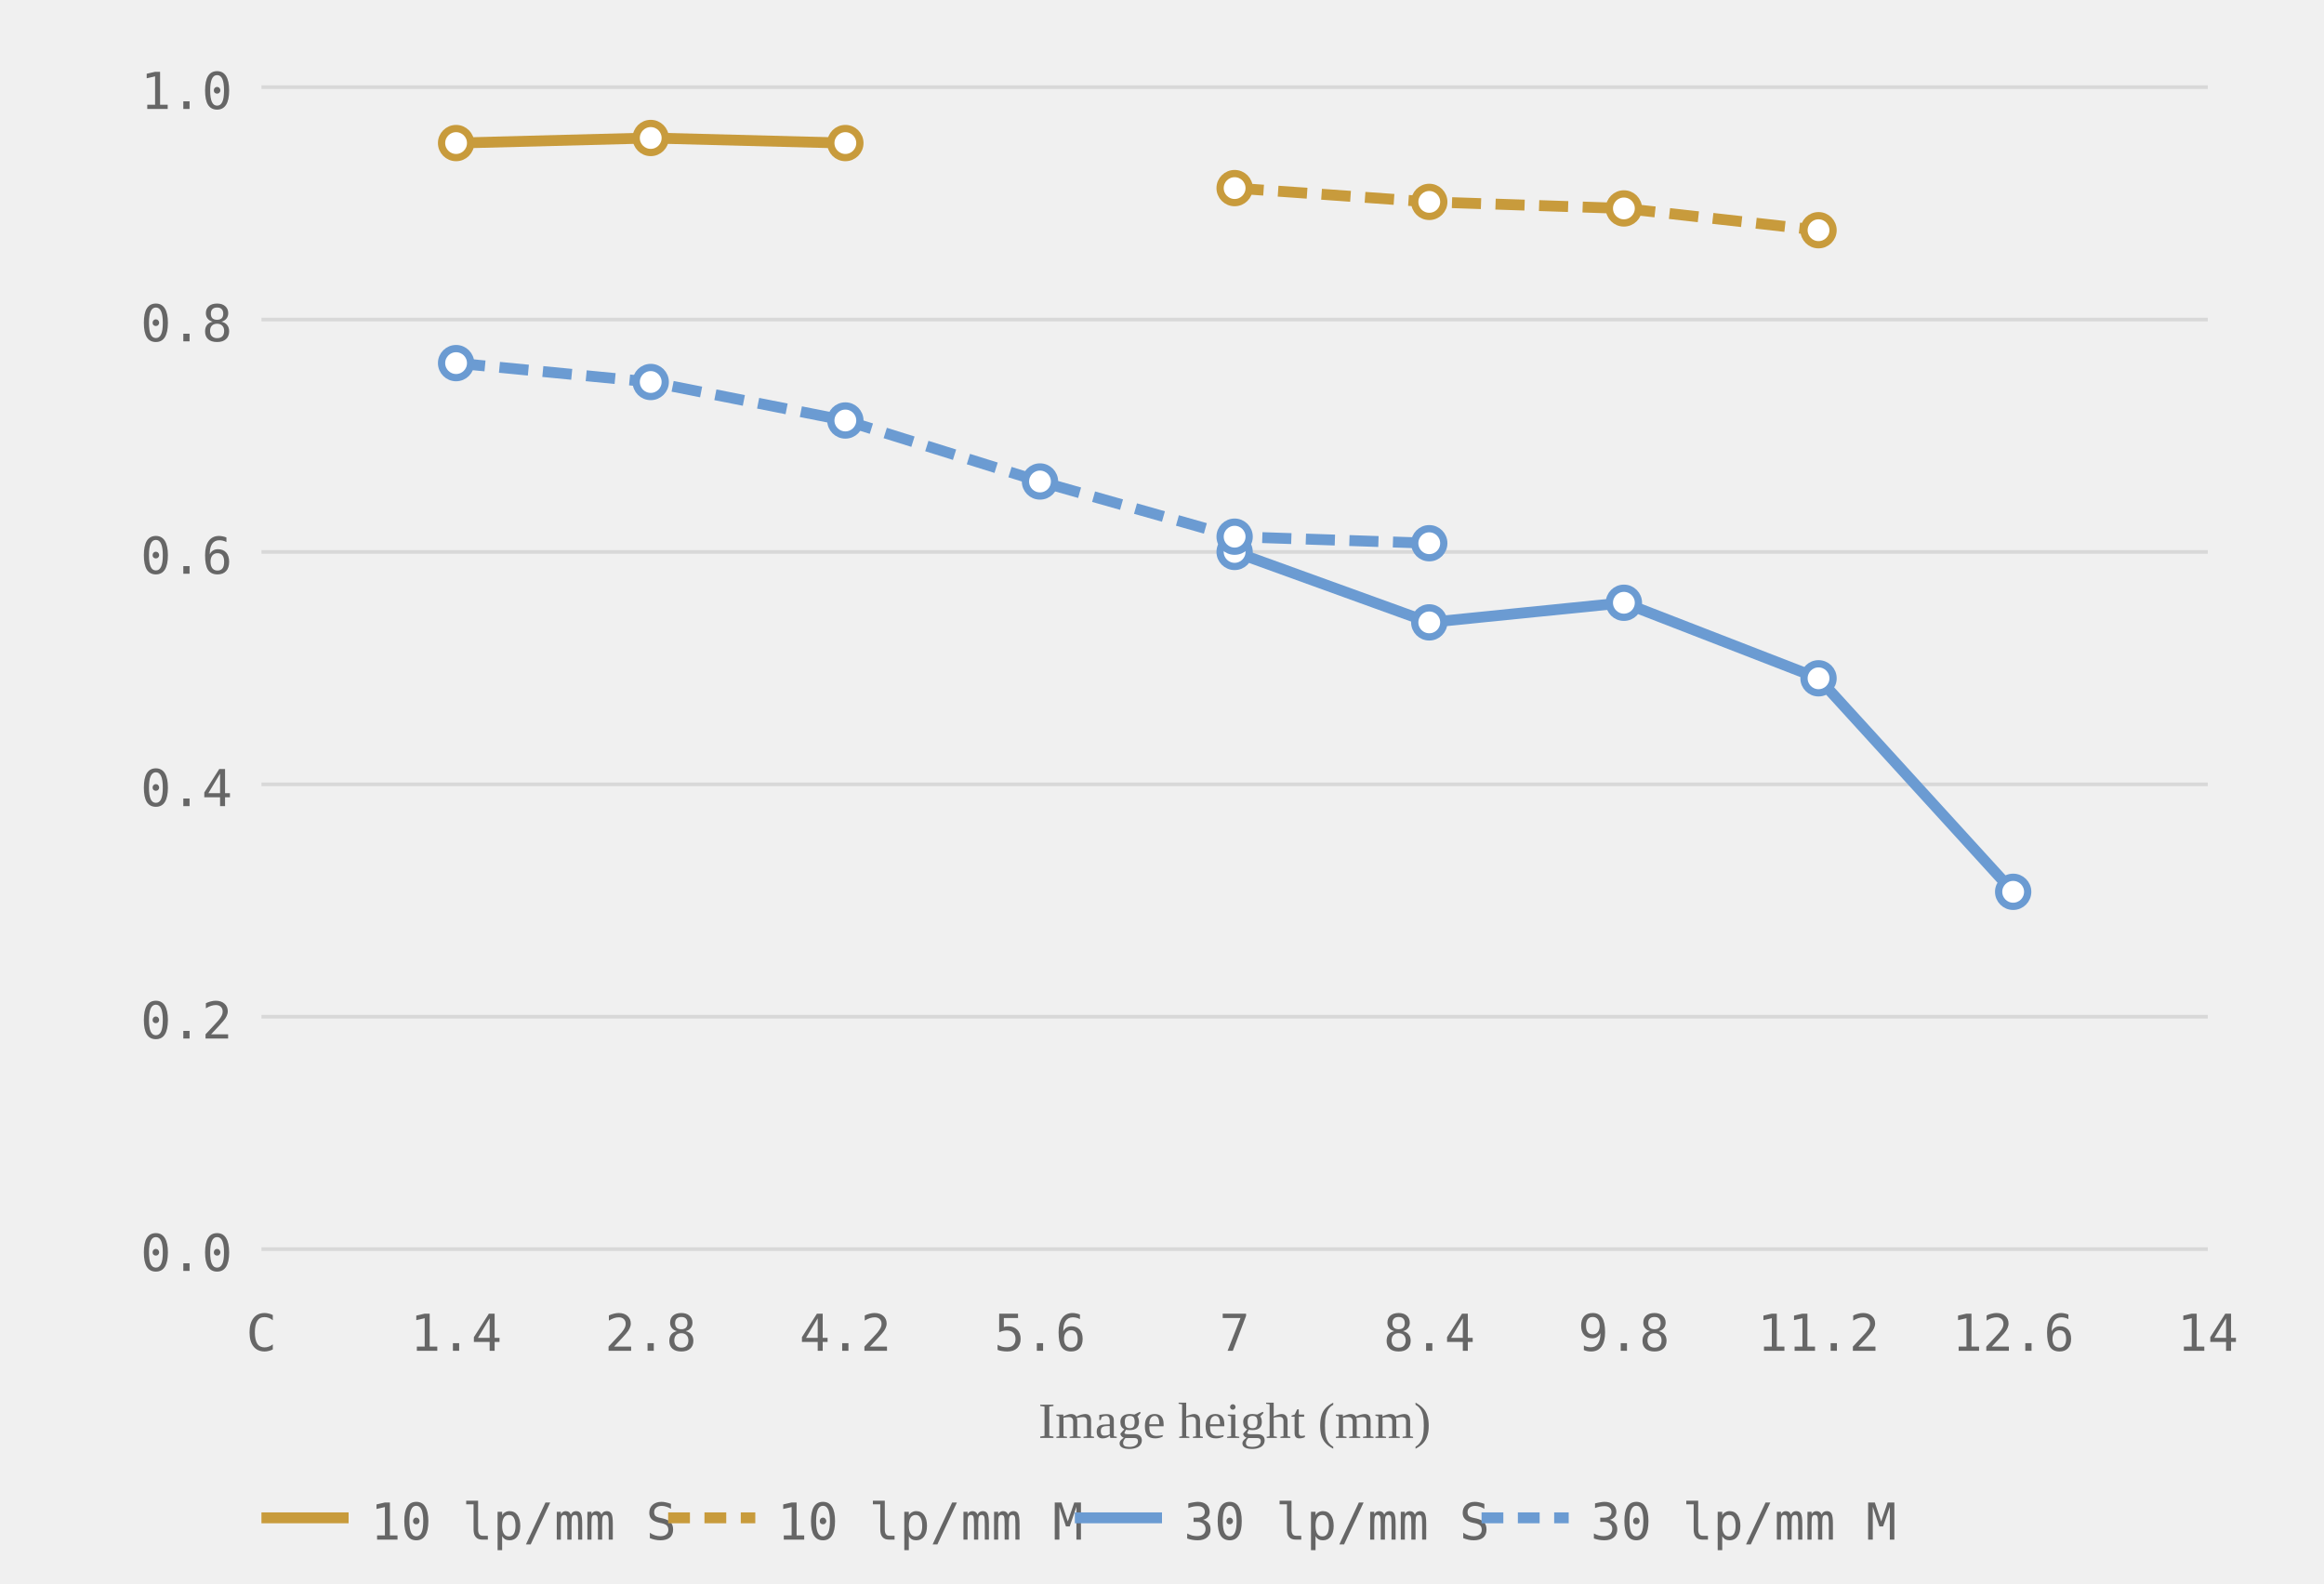
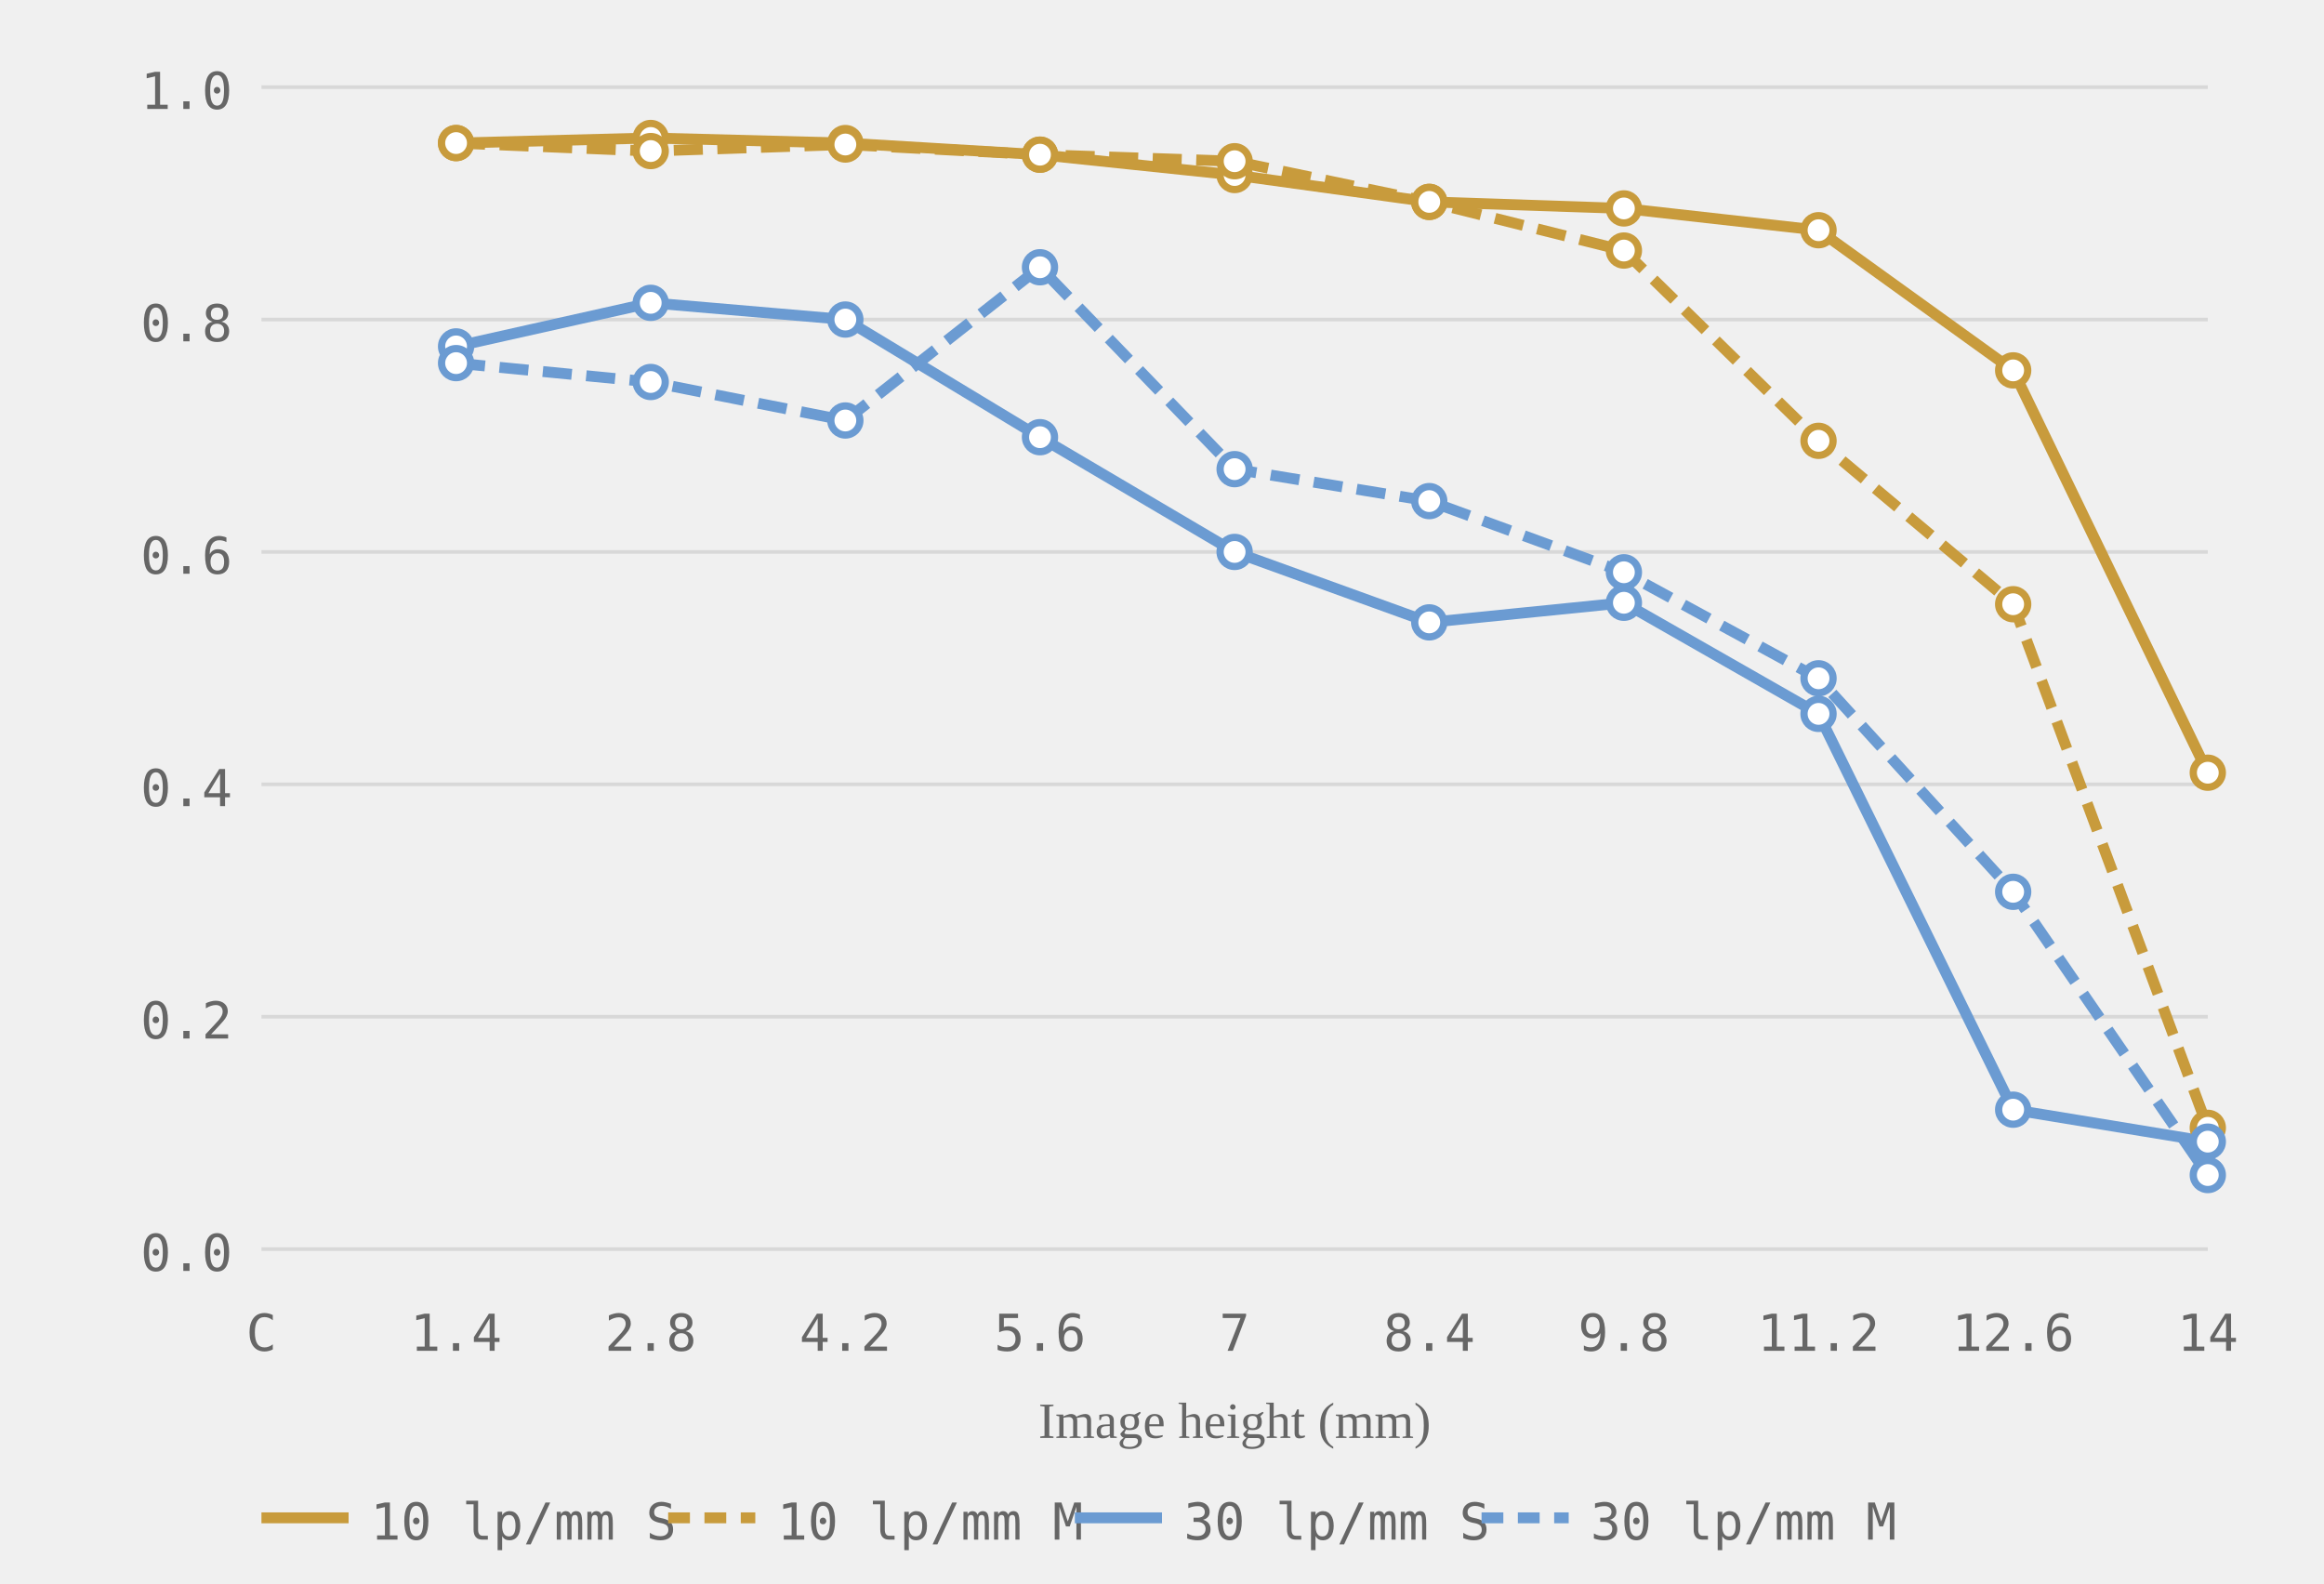
<svg xmlns="http://www.w3.org/2000/svg" viewBox="0 0 320 218" role="img" aria-label="MTF chart, generated from readings">
  <style>.grid-line { stroke: #d8d8d8; stroke-width: 0.5; }.axis-label { font-size: 7px; fill: #666666; font-family: ui-monospace, monospace; }.axis-y { text-anchor: end; }.axis-x { text-anchor: middle; }.axis-title { font-size: 7px; fill: #666666; text-anchor: middle; }.curve { fill: none; stroke-width: 1.5; }.curve-m { stroke-dasharray: 4 2; }.dot { fill: white; stroke-width: 1; }.legend-text { font-size: 7px; fill: #666666; font-family: ui-monospace, monospace; }</style>
  <line class="grid-line" x1="36" y1="172.0" x2="304" y2="172.0" />
  <line class="grid-line" x1="36" y1="140.0" x2="304" y2="140.0" />
  <line class="grid-line" x1="36" y1="108.0" x2="304" y2="108.0" />
  <line class="grid-line" x1="36" y1="76.0" x2="304" y2="76.0" />
  <line class="grid-line" x1="36" y1="44.0" x2="304" y2="44.0" />
  <line class="grid-line" x1="36" y1="12.0" x2="304" y2="12.0" />
  <text class="axis-label axis-y" x="32" y="175.0">0.0</text>
  <text class="axis-label axis-y" x="32" y="143.0">0.2</text>
  <text class="axis-label axis-y" x="32" y="111.0">0.4</text>
  <text class="axis-label axis-y" x="32" y="79.0">0.6</text>
  <text class="axis-label axis-y" x="32" y="47.0">0.8</text>
  <text class="axis-label axis-y" x="32" y="15.0">1.0</text>
  <text class="axis-label axis-x" x="36.0" y="186">C</text>
  <text class="axis-label axis-x" x="62.8" y="186">1.4</text>
  <text class="axis-label axis-x" x="89.6" y="186">2.8</text>
  <text class="axis-label axis-x" x="116.4" y="186">4.2</text>
  <text class="axis-label axis-x" x="143.2" y="186">5.6</text>
  <text class="axis-label axis-x" x="170.0" y="186">7</text>
  <text class="axis-label axis-x" x="196.8" y="186">8.4</text>
  <text class="axis-label axis-x" x="223.6" y="186">9.8</text>
  <text class="axis-label axis-x" x="250.4" y="186">11.2</text>
  <text class="axis-label axis-x" x="277.2" y="186">12.6</text>
  <text class="axis-label axis-x" x="304.0" y="186">14</text>
  <text class="axis-title" x="170.0" y="198">Image height (mm)</text>
-   <polyline class="curve curve-10" style="stroke:#c89b3c" points="62.8,19.7 89.6,19.0 116.4,19.7" />
-   <polyline class="curve curve-10 curve-m" style="stroke:#c89b3c" points="170.0,25.9 196.8,27.8 223.6,28.7 250.4,31.7" stroke-dasharray="4 2" />
-   <polyline class="curve curve-30" style="stroke:#6b9bd2" points="170.0,76.0 196.8,85.7 223.6,83.0 250.4,93.4 277.2,122.8" />
-   <polyline class="curve curve-30 curve-m" style="stroke:#6b9bd2" points="62.8,50.0 89.6,52.6 116.4,57.9 143.2,66.3 170.0,73.9 196.8,74.8" stroke-dasharray="4 2" />
+   <polyline class="curve curve-10" style="stroke:#c89b3c" points="62.8,19.7 89.6,19.0 116.4,19.7 143.2,21.3 170.0,24.1 196.8,27.8 223.6,28.7 250.4,31.7 277.2,51.0 304.0,106.4" />
+   <polyline class="curve curve-10 curve-m" style="stroke:#c89b3c" points="62.8,19.7 89.6,20.8 116.4,19.9 143.2,21.3 170.0,22.2 196.8,27.8 223.6,34.5 250.4,60.7 277.2,83.2 304.0,155.3" stroke-dasharray="4 2" />
+   <polyline class="curve curve-30" style="stroke:#6b9bd2" points="62.8,47.7 89.6,41.7 116.4,44.0 143.2,60.2 170.0,76.0 196.8,85.7 223.6,83.0 250.4,98.3 277.2,152.8 304.0,157.2" />
+   <polyline class="curve curve-30 curve-m" style="stroke:#6b9bd2" points="62.8,50.0 89.6,52.6 116.4,57.9 143.2,36.8 170.0,64.6 196.8,69.0 223.6,78.8 250.4,93.4 277.2,122.8 304.0,161.8" stroke-dasharray="4 2" />
  <circle class="dot dot-10" style="stroke:#c89b3c" cx="62.8" cy="19.7" r="2" />
  <circle class="dot dot-10" style="stroke:#c89b3c" cx="89.6" cy="19.0" r="2" />
  <circle class="dot dot-10" style="stroke:#c89b3c" cx="116.4" cy="19.7" r="2" />
-   <circle class="dot dot-10" style="stroke:#c89b3c" cx="170.0" cy="25.9" r="2" />
+   <circle class="dot dot-10" style="stroke:#c89b3c" cx="143.2" cy="21.3" r="2" />
+   <circle class="dot dot-10" style="stroke:#c89b3c" cx="170.0" cy="24.1" r="2" />
  <circle class="dot dot-10" style="stroke:#c89b3c" cx="196.8" cy="27.8" r="2" />
  <circle class="dot dot-10" style="stroke:#c89b3c" cx="223.6" cy="28.7" r="2" />
  <circle class="dot dot-10" style="stroke:#c89b3c" cx="250.4" cy="31.7" r="2" />
+   <circle class="dot dot-10" style="stroke:#c89b3c" cx="277.2" cy="51.0" r="2" />
+   <circle class="dot dot-10" style="stroke:#c89b3c" cx="304.0" cy="106.4" r="2" />
+   <circle class="dot dot-10" style="stroke:#c89b3c" cx="62.8" cy="19.7" r="2" />
+   <circle class="dot dot-10" style="stroke:#c89b3c" cx="89.6" cy="20.8" r="2" />
+   <circle class="dot dot-10" style="stroke:#c89b3c" cx="116.4" cy="19.9" r="2" />
+   <circle class="dot dot-10" style="stroke:#c89b3c" cx="143.2" cy="21.3" r="2" />
+   <circle class="dot dot-10" style="stroke:#c89b3c" cx="170.0" cy="22.2" r="2" />
+   <circle class="dot dot-10" style="stroke:#c89b3c" cx="196.8" cy="27.8" r="2" />
+   <circle class="dot dot-10" style="stroke:#c89b3c" cx="223.6" cy="34.5" r="2" />
+   <circle class="dot dot-10" style="stroke:#c89b3c" cx="250.4" cy="60.7" r="2" />
+   <circle class="dot dot-10" style="stroke:#c89b3c" cx="277.2" cy="83.2" r="2" />
+   <circle class="dot dot-10" style="stroke:#c89b3c" cx="304.0" cy="155.3" r="2" />
+   <circle class="dot dot-30" style="stroke:#6b9bd2" cx="62.8" cy="47.7" r="2" />
+   <circle class="dot dot-30" style="stroke:#6b9bd2" cx="89.6" cy="41.7" r="2" />
+   <circle class="dot dot-30" style="stroke:#6b9bd2" cx="116.4" cy="44.0" r="2" />
+   <circle class="dot dot-30" style="stroke:#6b9bd2" cx="143.2" cy="60.2" r="2" />
  <circle class="dot dot-30" style="stroke:#6b9bd2" cx="170.0" cy="76.0" r="2" />
  <circle class="dot dot-30" style="stroke:#6b9bd2" cx="196.8" cy="85.7" r="2" />
  <circle class="dot dot-30" style="stroke:#6b9bd2" cx="223.6" cy="83.0" r="2" />
-   <circle class="dot dot-30" style="stroke:#6b9bd2" cx="250.4" cy="93.4" r="2" />
-   <circle class="dot dot-30" style="stroke:#6b9bd2" cx="277.2" cy="122.8" r="2" />
+   <circle class="dot dot-30" style="stroke:#6b9bd2" cx="250.4" cy="98.3" r="2" />
+   <circle class="dot dot-30" style="stroke:#6b9bd2" cx="277.2" cy="152.8" r="2" />
+   <circle class="dot dot-30" style="stroke:#6b9bd2" cx="304.0" cy="157.2" r="2" />
  <circle class="dot dot-30" style="stroke:#6b9bd2" cx="62.8" cy="50.0" r="2" />
  <circle class="dot dot-30" style="stroke:#6b9bd2" cx="89.6" cy="52.6" r="2" />
  <circle class="dot dot-30" style="stroke:#6b9bd2" cx="116.4" cy="57.9" r="2" />
-   <circle class="dot dot-30" style="stroke:#6b9bd2" cx="143.2" cy="66.3" r="2" />
-   <circle class="dot dot-30" style="stroke:#6b9bd2" cx="170.0" cy="73.9" r="2" />
-   <circle class="dot dot-30" style="stroke:#6b9bd2" cx="196.8" cy="74.8" r="2" />
+   <circle class="dot dot-30" style="stroke:#6b9bd2" cx="143.2" cy="36.8" r="2" />
+   <circle class="dot dot-30" style="stroke:#6b9bd2" cx="170.0" cy="64.6" r="2" />
+   <circle class="dot dot-30" style="stroke:#6b9bd2" cx="196.8" cy="69.0" r="2" />
+   <circle class="dot dot-30" style="stroke:#6b9bd2" cx="223.6" cy="78.8" r="2" />
+   <circle class="dot dot-30" style="stroke:#6b9bd2" cx="250.4" cy="93.4" r="2" />
+   <circle class="dot dot-30" style="stroke:#6b9bd2" cx="277.2" cy="122.8" r="2" />
+   <circle class="dot dot-30" style="stroke:#6b9bd2" cx="304.0" cy="161.8" r="2" />
  <line x1="36" y1="209" x2="48" y2="209" stroke="#c89b3c" stroke-width="1.5" />
  <text class="legend-text" x="51" y="212">10 lp/mm S</text>
  <line x1="92" y1="209" x2="104" y2="209" stroke="#c89b3c" stroke-width="1.5" stroke-dasharray="3 2" />
  <text class="legend-text" x="107" y="212">10 lp/mm M</text>
  <line x1="148" y1="209" x2="160" y2="209" stroke="#6b9bd2" stroke-width="1.5" />
  <text class="legend-text" x="163" y="212">30 lp/mm S</text>
  <line x1="204" y1="209" x2="216" y2="209" stroke="#6b9bd2" stroke-width="1.5" stroke-dasharray="3 2" />
  <text class="legend-text" x="219" y="212">30 lp/mm M</text>
</svg>
